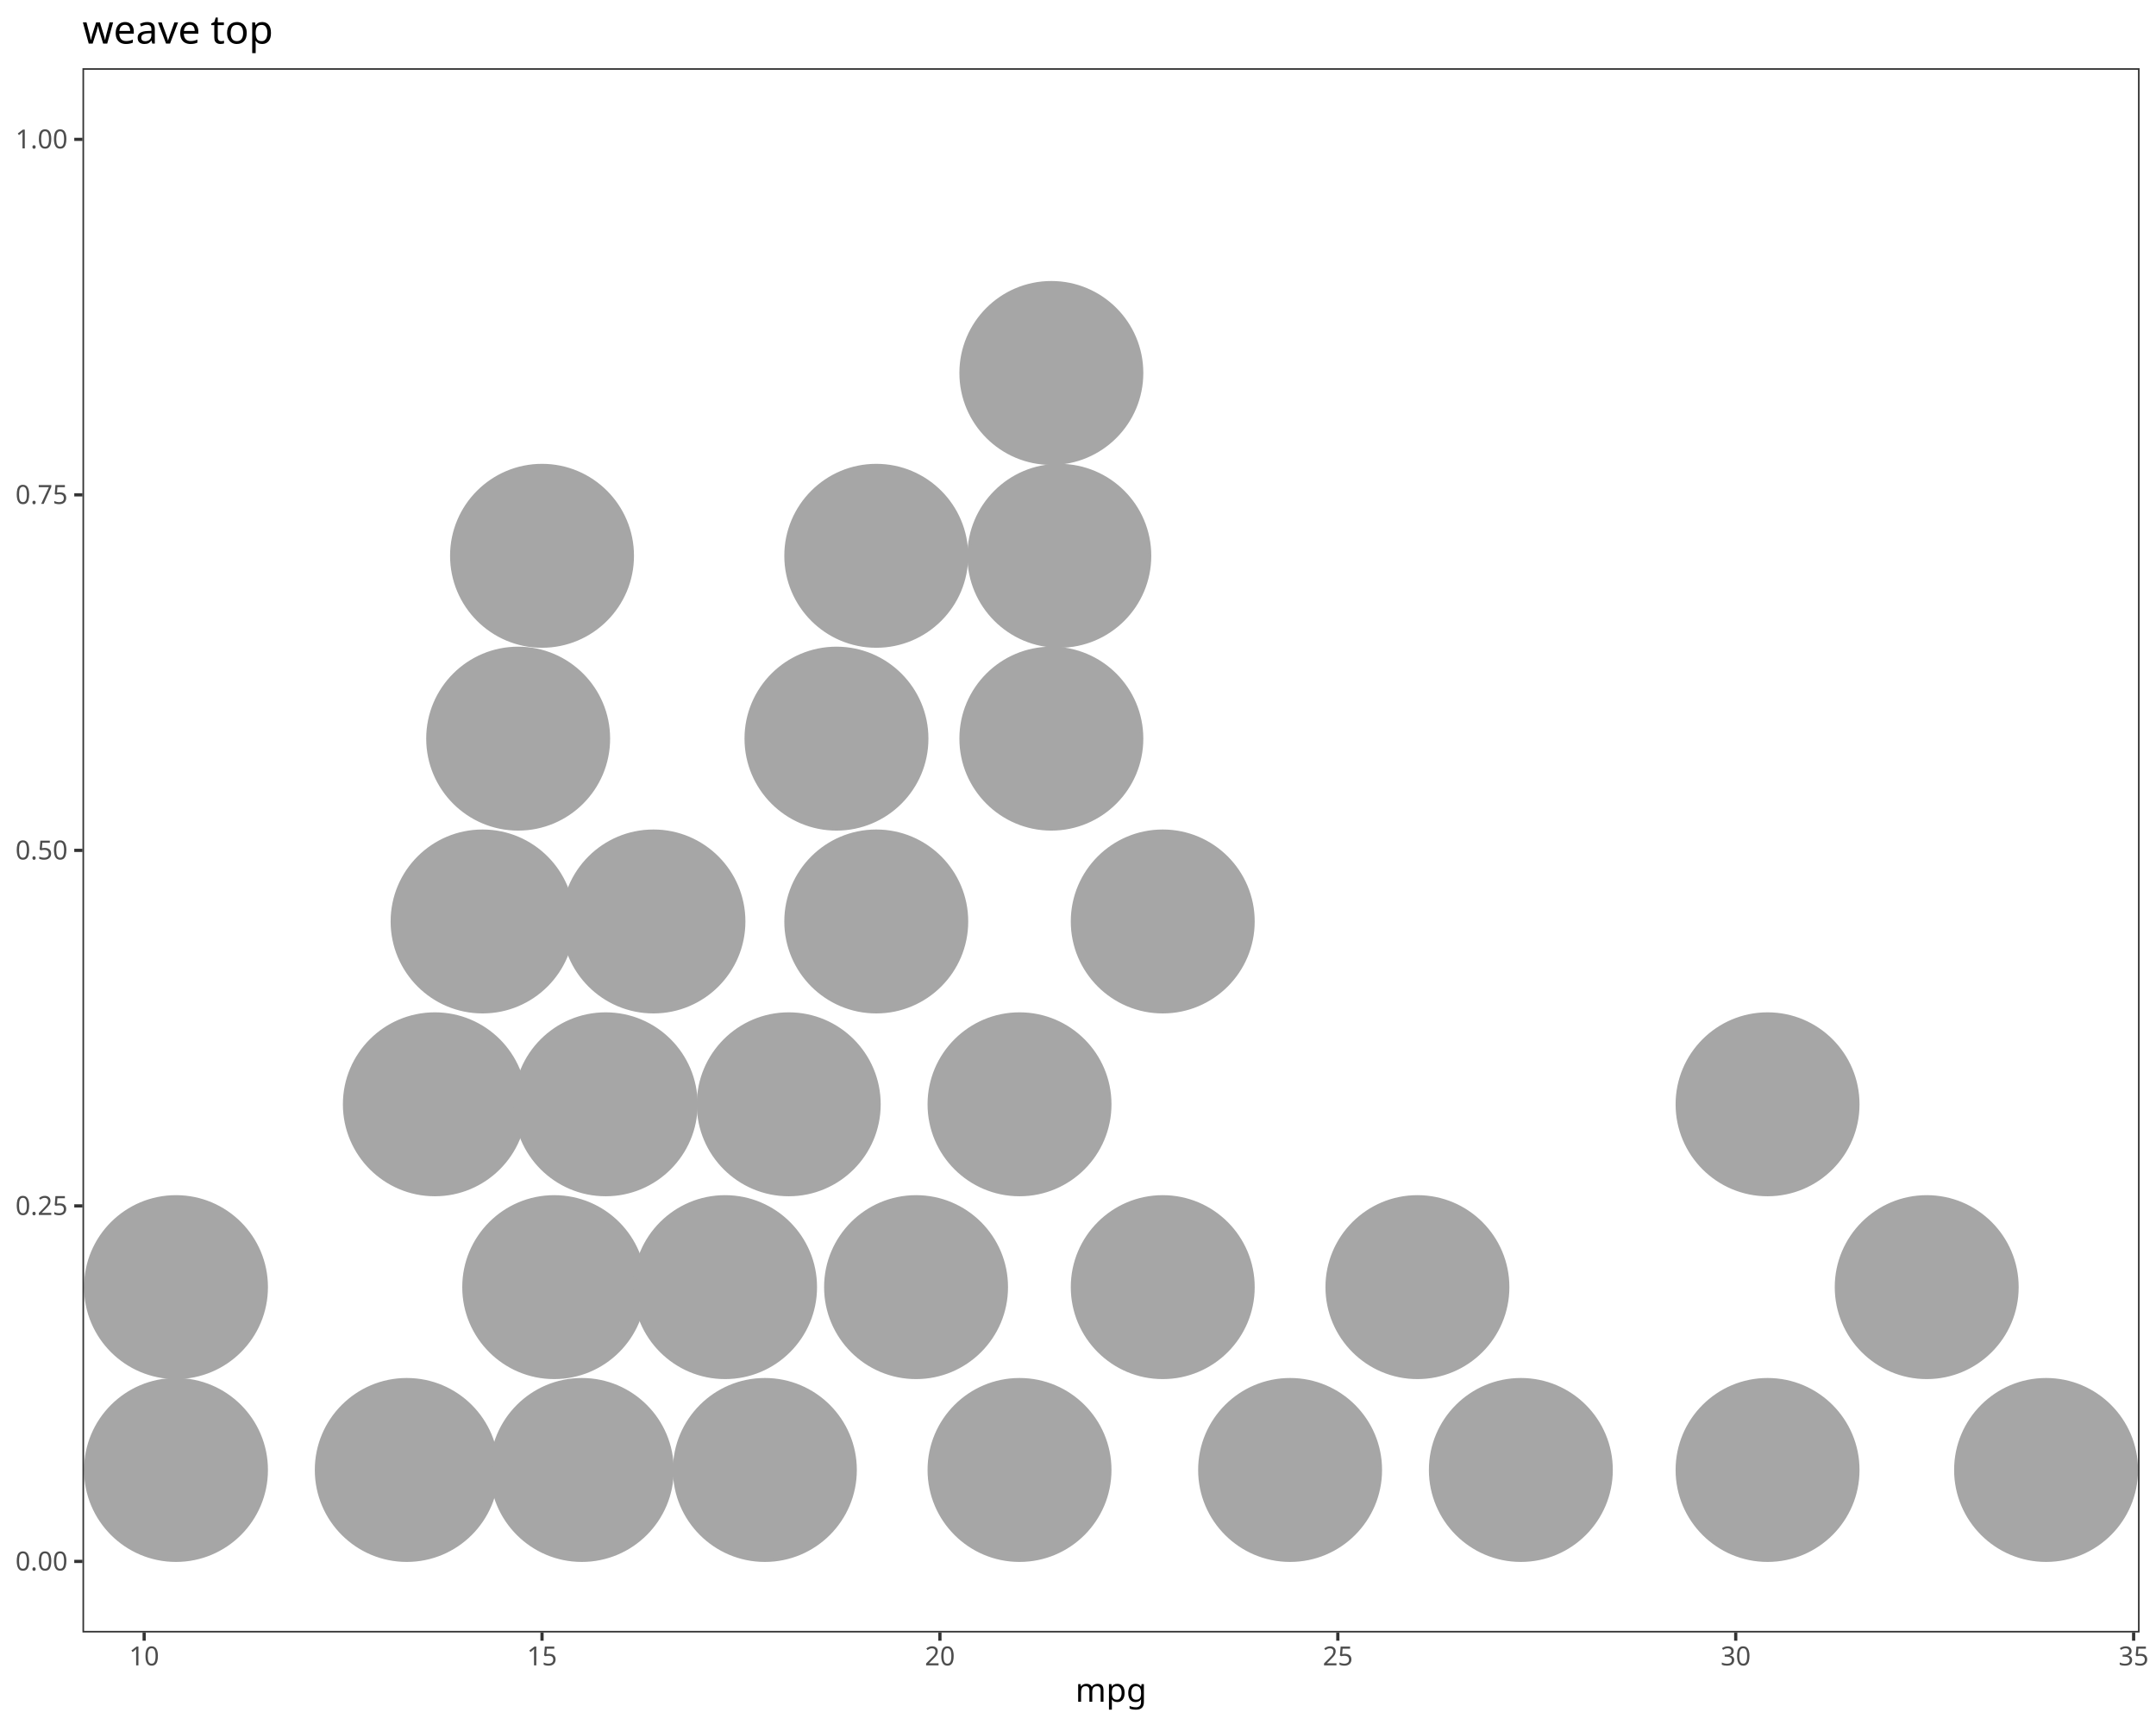
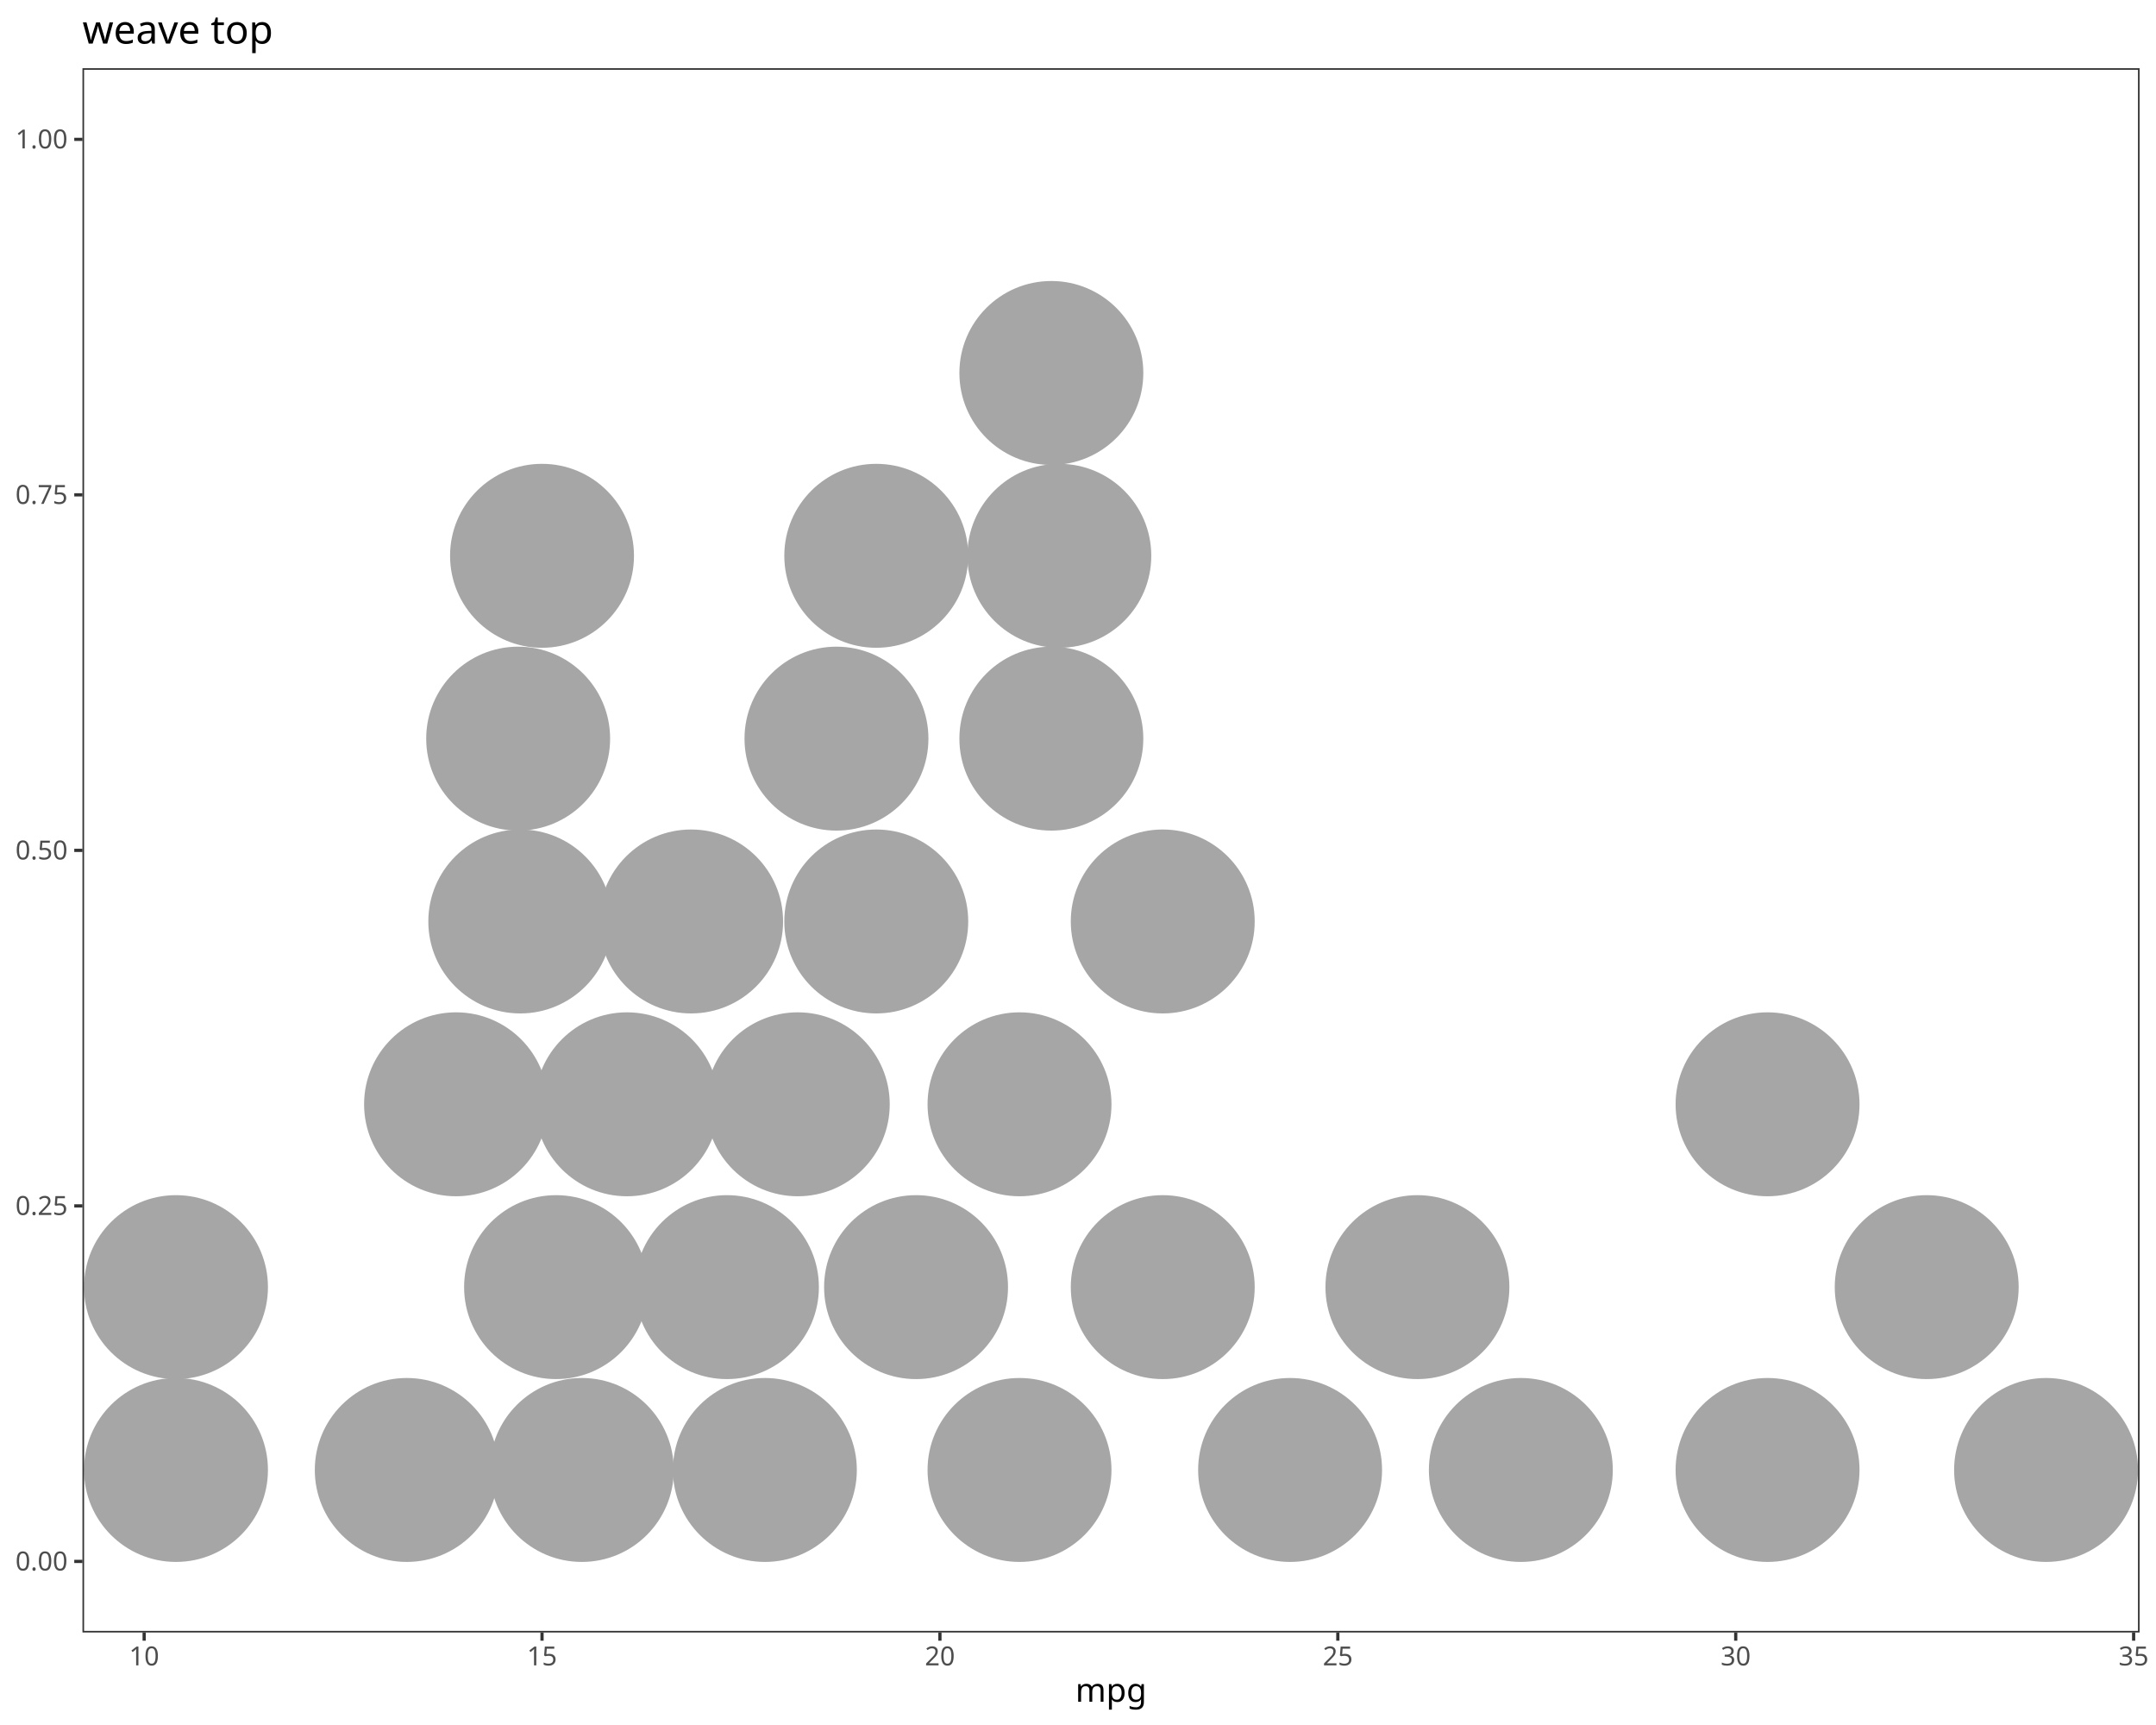
<svg xmlns="http://www.w3.org/2000/svg" class="svglite" data-engine-version="2.0" width="720.00pt" height="576.00pt" viewBox="0 0 720.00 576.00">
  <defs>
    <style type="text/css">
    .svglite line, .svglite polyline, .svglite polygon, .svglite path, .svglite rect, .svglite circle {
      fill: none;
      stroke: #000000;
      stroke-linecap: round;
      stroke-linejoin: round;
      stroke-miterlimit: 10.00;
    }
  </style>
  </defs>
  <rect width="100%" height="100%" style="stroke: none; fill: #FFFFFF;" />
  <defs>
    <clipPath id="cpMC4wMHw3MjAuMDB8MC4wMHw1NzYuMDA=">
      <rect x="0.00" y="0.00" width="720.00" height="576.00" />
    </clipPath>
  </defs>
  <g clip-path="url(#cpMC4wMHw3MjAuMDB8MC4wMHw1NzYuMDA=)">
    <rect x="0.00" y="0.00" width="720.00" height="576.00" style="stroke-width: 1.07; stroke: #FFFFFF; fill: #FFFFFF;" />
  </g>
  <defs>
    <clipPath id="cpMjcuNTR8NzE0LjUyfDIyLjc4fDU0NS4xMQ==">
      <rect x="27.54" y="22.78" width="686.98" height="522.33" />
    </clipPath>
  </defs>
  <g clip-path="url(#cpMjcuNTR8NzE0LjUyfDIyLjc4fDU0NS4xMQ==)">
    <rect x="27.54" y="22.78" width="686.98" height="522.33" style="stroke-width: 1.07; stroke: none; fill: #FFFFFF;" />
    <circle cx="58.77" cy="490.84" r="30.18" style="stroke-width: 1.06; stroke: #A6A6A6; fill: #A6A6A6;" />
    <circle cx="58.77" cy="429.79" r="30.18" style="stroke-width: 1.06; stroke: #A6A6A6; fill: #A6A6A6;" />
    <circle cx="135.84" cy="490.84" r="30.18" style="stroke-width: 1.06; stroke: #A6A6A6; fill: #A6A6A6;" />
-     <circle cx="145.22" cy="368.74" r="30.18" style="stroke-width: 1.06; stroke: #A6A6A6; fill: #A6A6A6;" />
-     <circle cx="161.16" cy="307.69" r="30.18" style="stroke-width: 1.06; stroke: #A6A6A6; fill: #A6A6A6;" />
+     <circle cx="152.30" cy="368.74" r="30.18" style="stroke-width: 1.06; stroke: #A6A6A6; fill: #A6A6A6;" />
    <circle cx="173.04" cy="246.64" r="30.18" style="stroke-width: 1.06; stroke: #A6A6A6; fill: #A6A6A6;" />
+     <circle cx="173.75" cy="307.69" r="30.18" style="stroke-width: 1.06; stroke: #A6A6A6; fill: #A6A6A6;" />
    <circle cx="181.01" cy="185.59" r="30.18" style="stroke-width: 1.06; stroke: #A6A6A6; fill: #A6A6A6;" />
-     <circle cx="185.08" cy="429.79" r="30.18" style="stroke-width: 1.06; stroke: #A6A6A6; fill: #A6A6A6;" />
+     <circle cx="185.70" cy="429.79" r="30.18" style="stroke-width: 1.06; stroke: #A6A6A6; fill: #A6A6A6;" />
    <circle cx="194.30" cy="490.84" r="30.18" style="stroke-width: 1.06; stroke: #A6A6A6; fill: #A6A6A6;" />
-     <circle cx="202.27" cy="368.74" r="30.18" style="stroke-width: 1.06; stroke: #A6A6A6; fill: #A6A6A6;" />
-     <circle cx="218.22" cy="307.69" r="30.18" style="stroke-width: 1.06; stroke: #A6A6A6; fill: #A6A6A6;" />
-     <circle cx="242.14" cy="429.79" r="30.18" style="stroke-width: 1.06; stroke: #A6A6A6; fill: #A6A6A6;" />
+     <circle cx="209.36" cy="368.74" r="30.18" style="stroke-width: 1.06; stroke: #A6A6A6; fill: #A6A6A6;" />
+     <circle cx="230.80" cy="307.69" r="30.18" style="stroke-width: 1.06; stroke: #A6A6A6; fill: #A6A6A6;" />
+     <circle cx="242.76" cy="429.79" r="30.18" style="stroke-width: 1.06; stroke: #A6A6A6; fill: #A6A6A6;" />
    <circle cx="255.43" cy="490.84" r="30.18" style="stroke-width: 1.06; stroke: #A6A6A6; fill: #A6A6A6;" />
-     <circle cx="263.40" cy="368.74" r="30.18" style="stroke-width: 1.06; stroke: #A6A6A6; fill: #A6A6A6;" />
+     <circle cx="266.42" cy="368.74" r="30.18" style="stroke-width: 1.06; stroke: #A6A6A6; fill: #A6A6A6;" />
    <circle cx="279.34" cy="246.64" r="30.18" style="stroke-width: 1.06; stroke: #A6A6A6; fill: #A6A6A6;" />
    <circle cx="292.63" cy="307.69" r="30.18" style="stroke-width: 1.06; stroke: #A6A6A6; fill: #A6A6A6;" />
    <circle cx="292.63" cy="185.59" r="30.18" style="stroke-width: 1.06; stroke: #A6A6A6; fill: #A6A6A6;" />
    <circle cx="305.92" cy="429.79" r="30.18" style="stroke-width: 1.06; stroke: #A6A6A6; fill: #A6A6A6;" />
    <circle cx="340.47" cy="490.84" r="30.18" style="stroke-width: 1.06; stroke: #A6A6A6; fill: #A6A6A6;" />
    <circle cx="340.47" cy="368.74" r="30.18" style="stroke-width: 1.06; stroke: #A6A6A6; fill: #A6A6A6;" />
    <circle cx="351.10" cy="246.64" r="30.18" style="stroke-width: 1.06; stroke: #A6A6A6; fill: #A6A6A6;" />
    <circle cx="351.10" cy="124.54" r="30.18" style="stroke-width: 1.06; stroke: #A6A6A6; fill: #A6A6A6;" />
    <circle cx="353.76" cy="185.59" r="30.18" style="stroke-width: 1.06; stroke: #A6A6A6; fill: #A6A6A6;" />
    <circle cx="388.30" cy="429.79" r="30.18" style="stroke-width: 1.06; stroke: #A6A6A6; fill: #A6A6A6;" />
    <circle cx="388.30" cy="307.69" r="30.18" style="stroke-width: 1.06; stroke: #A6A6A6; fill: #A6A6A6;" />
    <circle cx="430.83" cy="490.84" r="30.18" style="stroke-width: 1.06; stroke: #A6A6A6; fill: #A6A6A6;" />
    <circle cx="473.35" cy="429.79" r="30.18" style="stroke-width: 1.06; stroke: #A6A6A6; fill: #A6A6A6;" />
    <circle cx="507.89" cy="490.84" r="30.18" style="stroke-width: 1.06; stroke: #A6A6A6; fill: #A6A6A6;" />
    <circle cx="590.28" cy="490.84" r="30.18" style="stroke-width: 1.06; stroke: #A6A6A6; fill: #A6A6A6;" />
    <circle cx="590.28" cy="368.74" r="30.18" style="stroke-width: 1.06; stroke: #A6A6A6; fill: #A6A6A6;" />
    <circle cx="643.43" cy="429.79" r="30.18" style="stroke-width: 1.06; stroke: #A6A6A6; fill: #A6A6A6;" />
    <circle cx="683.29" cy="490.84" r="30.18" style="stroke-width: 1.06; stroke: #A6A6A6; fill: #A6A6A6;" />
    <rect x="27.54" y="22.78" width="686.98" height="522.33" style="stroke-width: 1.07; stroke: #333333;" />
  </g>
  <g clip-path="url(#cpMC4wMHw3MjAuMDB8MC4wMHw1NzYuMDA=)">
    <text x="22.61" y="524.40" text-anchor="end" style="font-size: 8.80px; fill: #4D4D4D; font-family: sans;" textLength="17.13px" lengthAdjust="spacingAndGlyphs">0.00</text>
    <text x="22.61" y="405.69" text-anchor="end" style="font-size: 8.80px; fill: #4D4D4D; font-family: sans;" textLength="17.13px" lengthAdjust="spacingAndGlyphs">0.25</text>
    <text x="22.61" y="286.98" text-anchor="end" style="font-size: 8.80px; fill: #4D4D4D; font-family: sans;" textLength="17.13px" lengthAdjust="spacingAndGlyphs">0.50</text>
    <text x="22.61" y="168.26" text-anchor="end" style="font-size: 8.80px; fill: #4D4D4D; font-family: sans;" textLength="17.13px" lengthAdjust="spacingAndGlyphs">0.75</text>
    <text x="22.61" y="49.55" text-anchor="end" style="font-size: 8.80px; fill: #4D4D4D; font-family: sans;" textLength="17.13px" lengthAdjust="spacingAndGlyphs">1.00</text>
    <polyline points="24.80,521.37 27.54,521.37 " style="stroke-width: 1.07; stroke: #333333; stroke-linecap: butt;" />
    <polyline points="24.80,402.66 27.54,402.66 " style="stroke-width: 1.07; stroke: #333333; stroke-linecap: butt;" />
    <polyline points="24.80,283.95 27.54,283.95 " style="stroke-width: 1.07; stroke: #333333; stroke-linecap: butt;" />
    <polyline points="24.80,165.24 27.54,165.24 " style="stroke-width: 1.07; stroke: #333333; stroke-linecap: butt;" />
    <polyline points="24.80,46.53 27.54,46.53 " style="stroke-width: 1.07; stroke: #333333; stroke-linecap: butt;" />
    <polyline points="48.14,547.85 48.14,545.11 " style="stroke-width: 1.07; stroke: #333333; stroke-linecap: butt;" />
    <polyline points="181.01,547.85 181.01,545.11 " style="stroke-width: 1.07; stroke: #333333; stroke-linecap: butt;" />
    <polyline points="313.89,547.85 313.89,545.11 " style="stroke-width: 1.07; stroke: #333333; stroke-linecap: butt;" />
    <polyline points="446.77,547.85 446.77,545.11 " style="stroke-width: 1.07; stroke: #333333; stroke-linecap: butt;" />
    <polyline points="579.65,547.85 579.65,545.11 " style="stroke-width: 1.07; stroke: #333333; stroke-linecap: butt;" />
    <polyline points="712.53,547.85 712.53,545.11 " style="stroke-width: 1.07; stroke: #333333; stroke-linecap: butt;" />
    <text x="48.14" y="556.10" text-anchor="middle" style="font-size: 8.80px; fill: #4D4D4D; font-family: sans;" textLength="9.79px" lengthAdjust="spacingAndGlyphs">10</text>
    <text x="181.01" y="556.10" text-anchor="middle" style="font-size: 8.80px; fill: #4D4D4D; font-family: sans;" textLength="9.79px" lengthAdjust="spacingAndGlyphs">15</text>
    <text x="313.89" y="556.10" text-anchor="middle" style="font-size: 8.80px; fill: #4D4D4D; font-family: sans;" textLength="9.79px" lengthAdjust="spacingAndGlyphs">20</text>
    <text x="446.77" y="556.10" text-anchor="middle" style="font-size: 8.80px; fill: #4D4D4D; font-family: sans;" textLength="9.79px" lengthAdjust="spacingAndGlyphs">25</text>
    <text x="579.65" y="556.10" text-anchor="middle" style="font-size: 8.80px; fill: #4D4D4D; font-family: sans;" textLength="9.79px" lengthAdjust="spacingAndGlyphs">30</text>
    <text x="712.53" y="556.10" text-anchor="middle" style="font-size: 8.80px; fill: #4D4D4D; font-family: sans;" textLength="9.79px" lengthAdjust="spacingAndGlyphs">35</text>
    <text x="371.03" y="568.24" text-anchor="middle" style="font-size: 11.00px; font-family: sans;" textLength="21.40px" lengthAdjust="spacingAndGlyphs">mpg</text>
    <text x="27.54" y="14.56" style="font-size: 13.20px; font-family: sans;" textLength="60.18px" lengthAdjust="spacingAndGlyphs">weave top</text>
  </g>
</svg>
